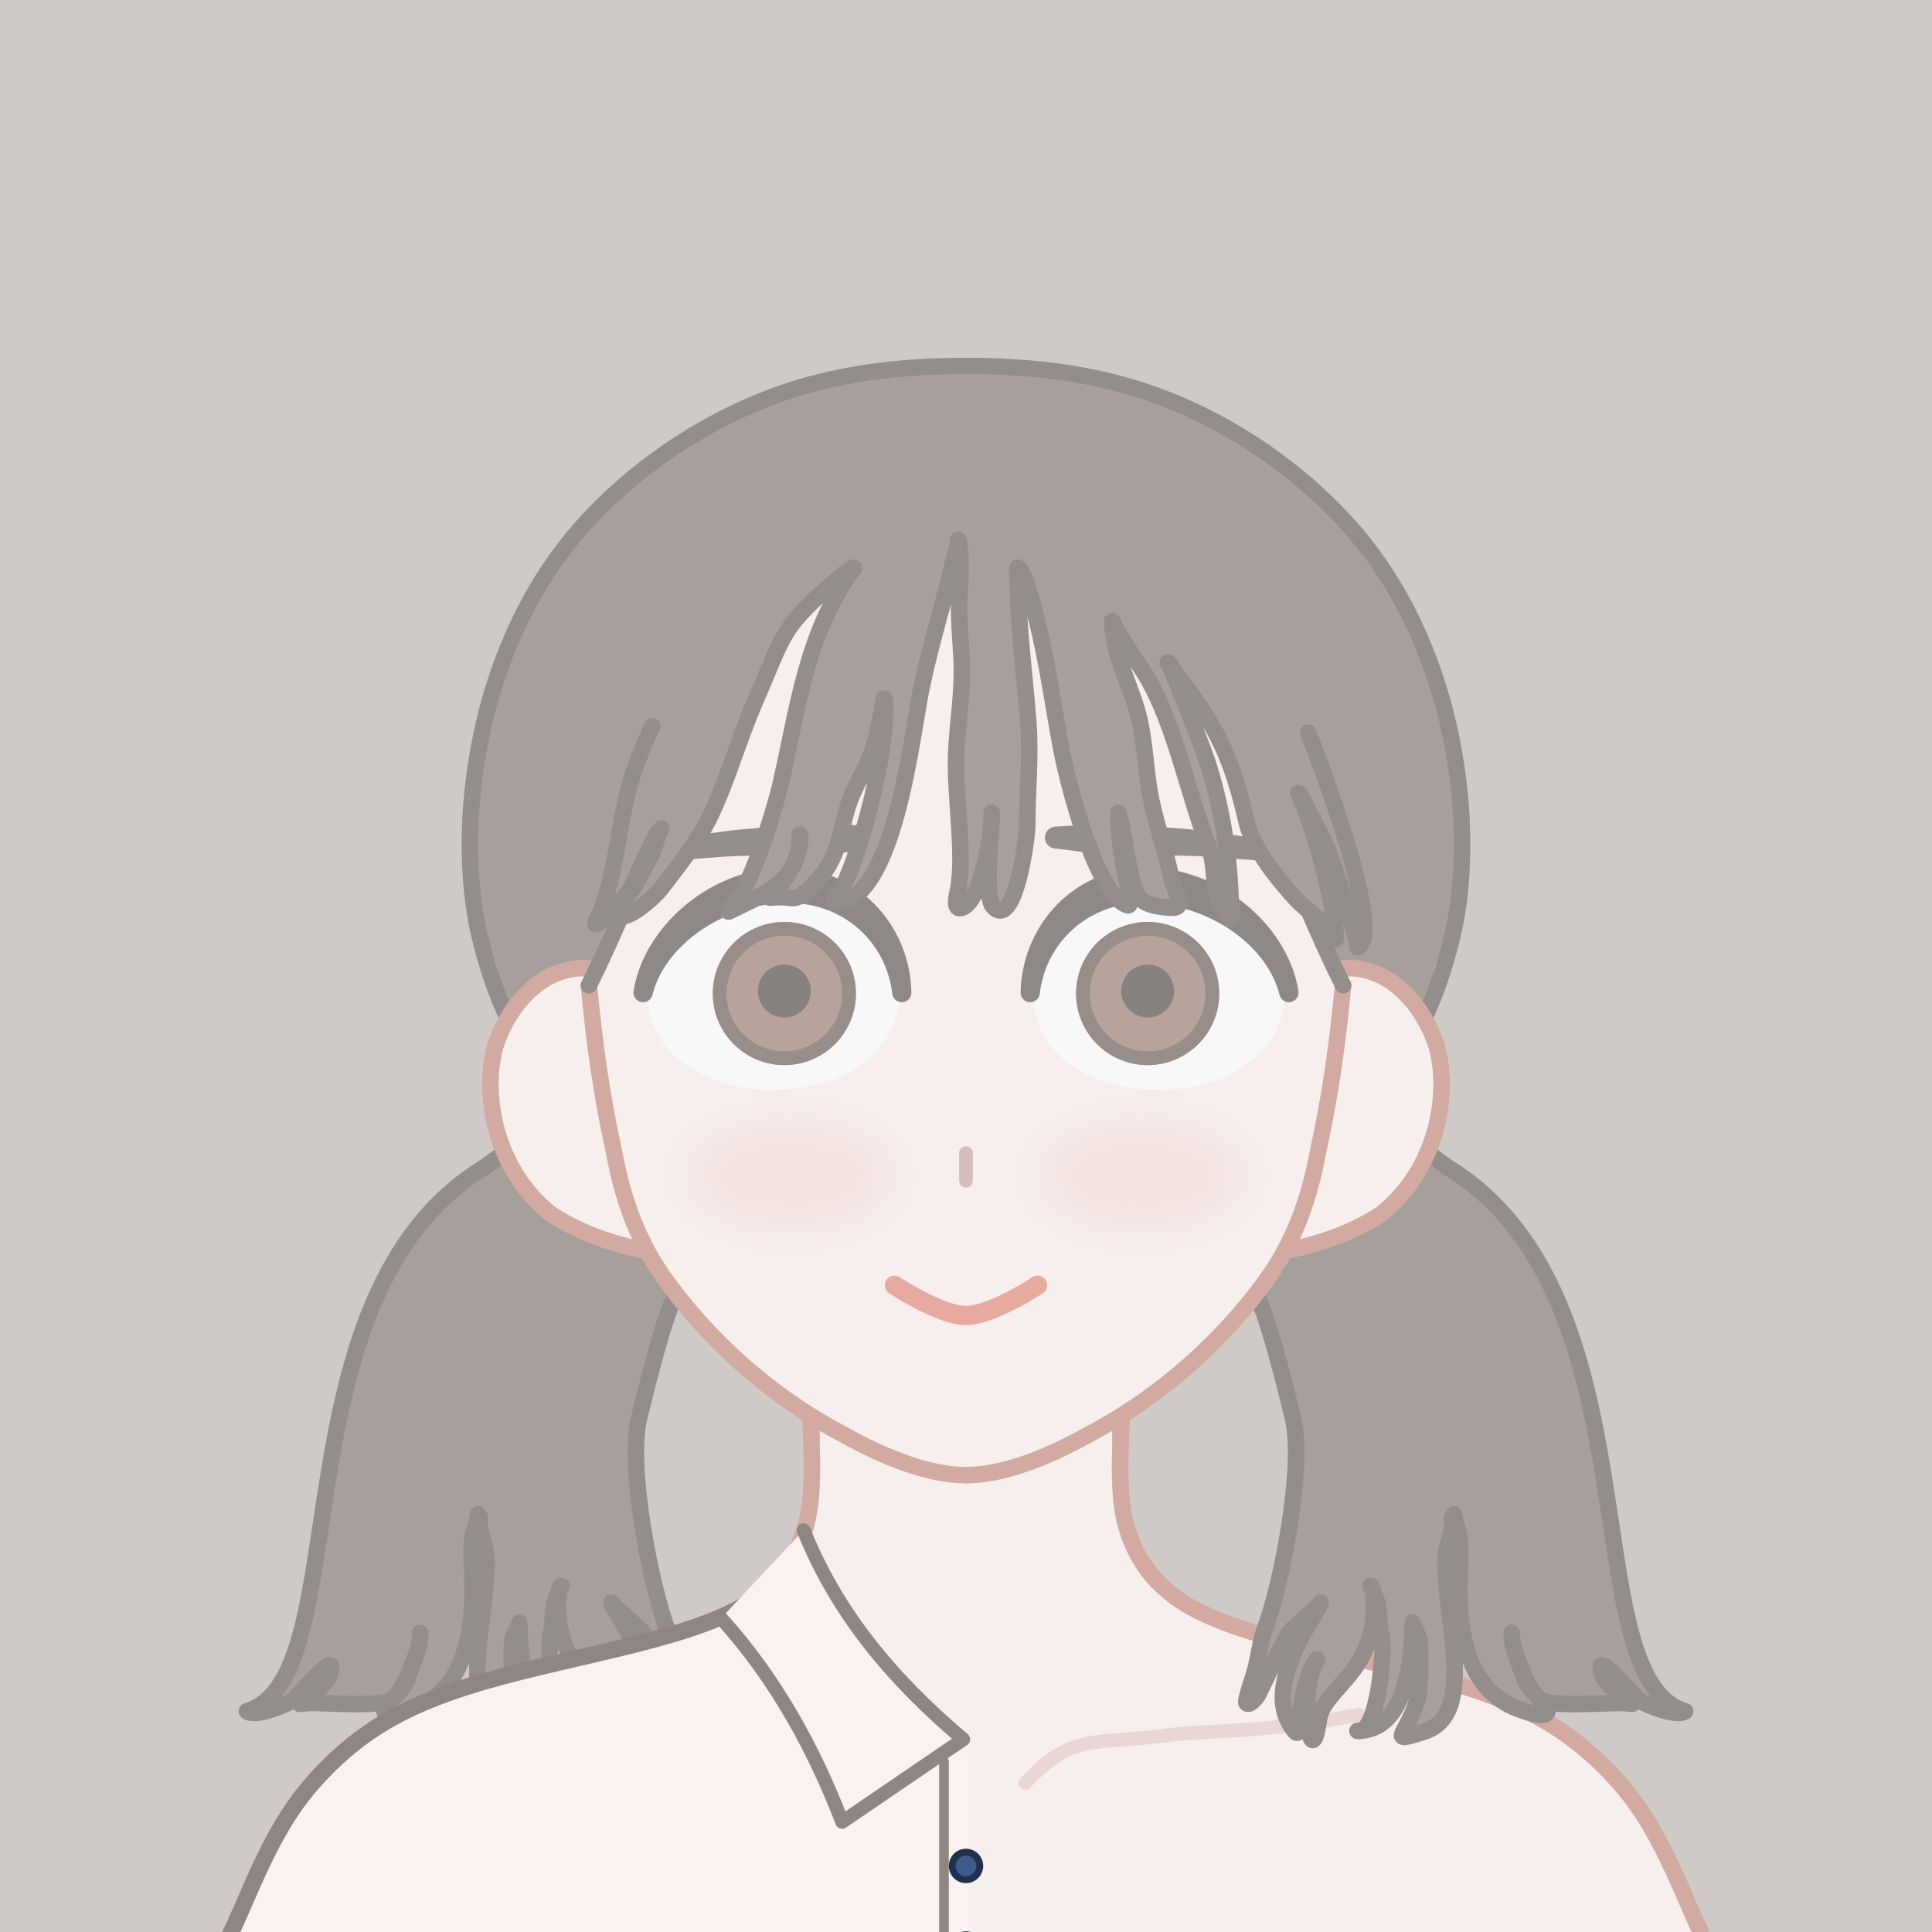
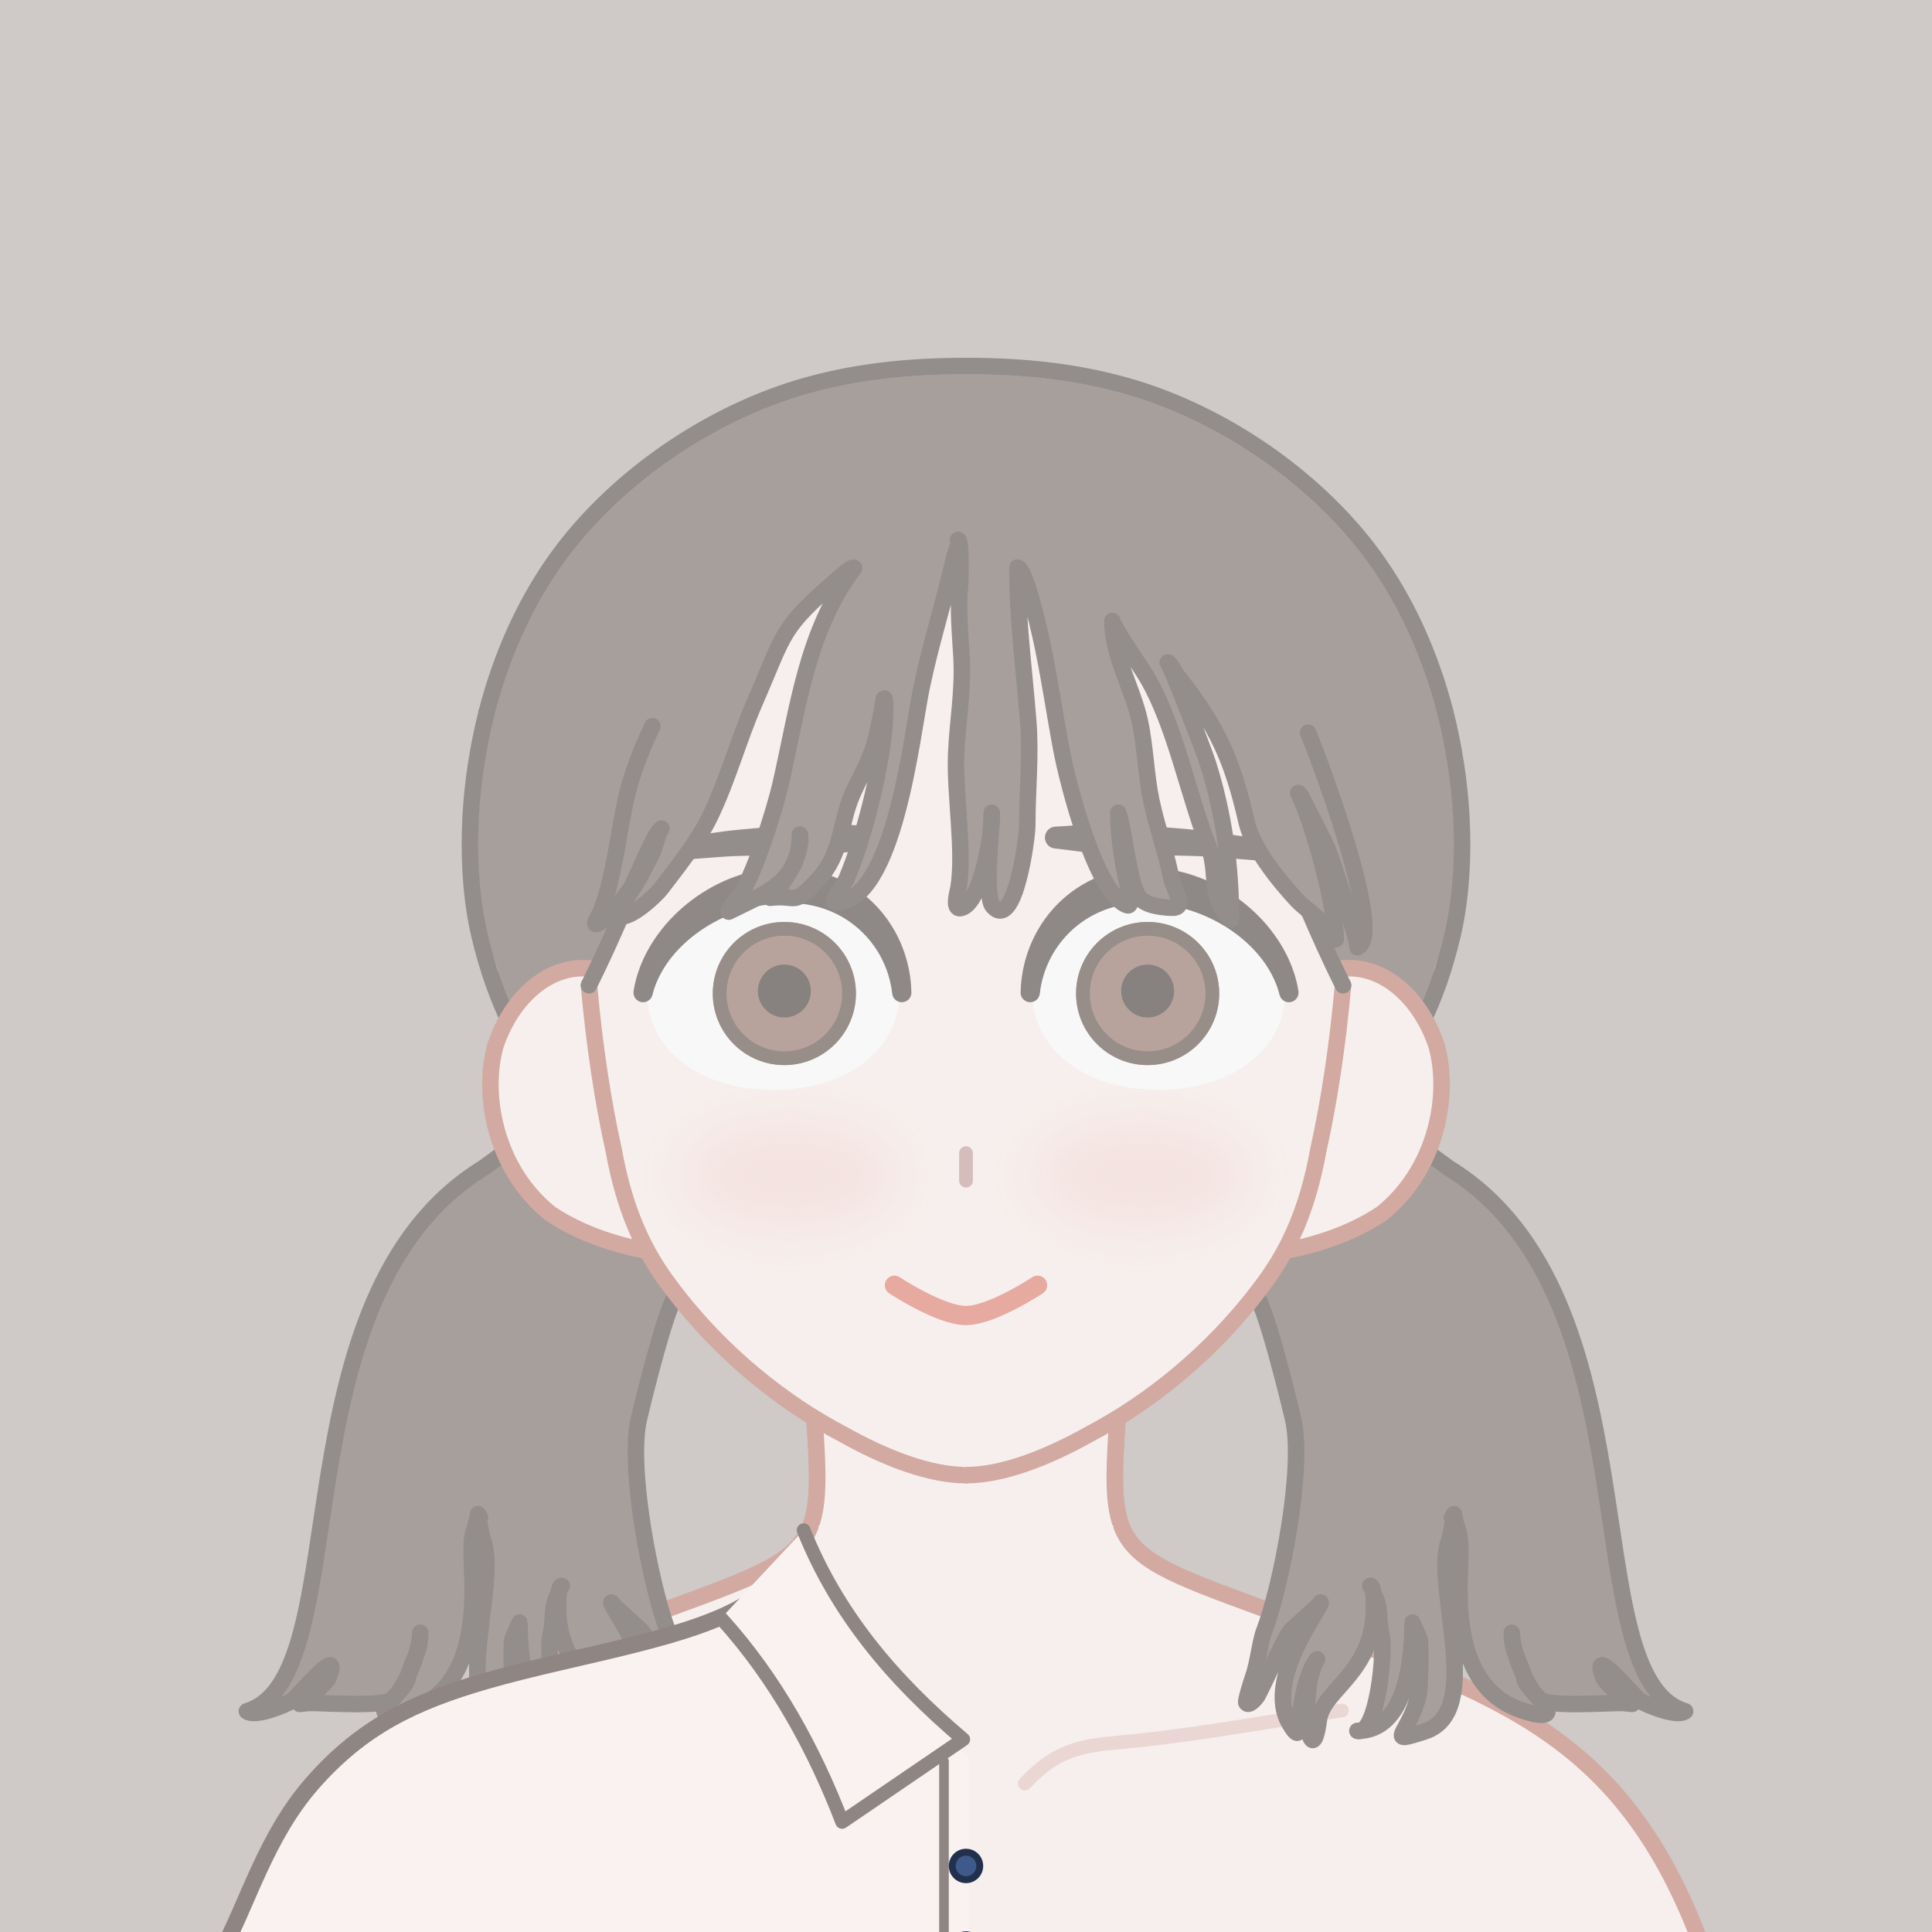
<svg xmlns="http://www.w3.org/2000/svg" width="702" height="702" viewBox="0 0 702 702">
  <g id="_ref">
    <g opacity="0.5">
      <defs>
        <clipPath id="makeup-blush-clip-path-31">
          <path d="M215.154 389.2 L359.154 389.2 L359.154 464.8 L215.154 464.8 Z" />
        </clipPath>
        <filter id="makeup-blush-filter-11" filterUnits="userSpaceOnUse" x="218.154" y="377" width="138" height="100" color-interpolation-filters="sRGB">
          <feGaussianBlur in="SourceGraphic" stdDeviation="9" color-interpolation-filters="linearRGB" />
        </filter>
        <clipPath id="cg-eye1">
          <path d="M242 360 C242 338 262 326 288 326 C314 326 334 338 334 360 C334 382 314 396 288 396 C262 396 242 382 242 360 Z" fill="#ffffff" />
        </clipPath>
      </defs>
      <rect width="702" height="702" fill="#ada19f" />
      <g data-layer="body">
        <g>
          <g>
-             <path d="M296 490 L298 522 C293.615 554.385 304.615 564.885 259.333 589.667 L210.333 604.167 C118.615 622.385 119.615 639.385 96.5 675.5 L80.5 709 L352 712 L352 490 Z" fill="#fdeeea" />
-             <path d="M80.177 709.772 C89.948 691.718 96.554 667.356 113.323 648.166 C131.428 627.449 150.416 618.37 176.588 610.801 C209.733 601.215 252.656 595.455 273.168 581.575 C284.163 574.134 289.86 564.776 292.817 554.408 C296.711 540.759 294.236 520.005 294.407 505.93 C294.426 504.332 294.448 497.885 294.448 490.885" fill="none" stroke="#b46352" stroke-width="6" stroke-linecap="round" stroke-linejoin="round" />
-             <path d="M208.379 623.077 C244.052 629.981 262.383 628.387 280.56 630.815 C304.003 633.947 312.488 629.53 329.417 647.841" fill="none" stroke="#b46352" stroke-width="5" stroke-linecap="round" opacity="0.35" />
-           </g>
-         </g>
-         <g transform="translate(702 0) scale(-1 1)">
-           <g>
-             <path d="M296 490 L298 522 C293.615 554.385 304.615 564.885 259.333 589.667 L210.333 604.167 C118.615 622.385 119.615 639.385 96.5 675.5 L80.5 709 L352 712 L352 490 Z" fill="#fdeeea" />
-             <path d="M80.177 709.772 C89.948 691.718 96.554 667.356 113.323 648.166 C131.428 627.449 150.416 618.37 176.588 610.801 C209.733 601.215 252.656 595.455 273.168 581.575 C284.163 574.134 289.86 564.776 292.817 554.408 C296.711 540.759 294.236 520.005 294.407 505.93 C294.426 504.332 294.448 497.885 294.448 490.885" fill="none" stroke="#b46352" stroke-width="6" stroke-linecap="round" stroke-linejoin="round" />
-             <path d="M208.379 623.077 C244.052 629.981 262.383 628.387 280.56 630.815 C304.003 633.947 312.488 629.53 329.417 647.841" fill="none" stroke="#b46352" stroke-width="5" stroke-linecap="round" opacity="0.35" />
+             <path d="M295.671 489.536 C295.86 492.716 296.144 496.116 296.464 499.642 C297.826 514.657 301.926 539.769 294.878 553.441 C290.261 562.398 280.92 569.129 263.403 576.878 C201.389 604.31 121.546 617.454 90.97 686.317 C84.138 701.704 75.573 709.986 91.684 710.505 C172.929 713.121 257.936 710.936 339.784 711.863 C343.856 711.909 347.928 711.955 352 712 L352 490 C333.295 490 314.238 489.776 295.671 489.536 Z" fill="#fdeeea" />
+             <path d="M82.239 710.936 C110.769 630.434 156.416 616.431 231.1 588.839 C305.46 561.366 299.091 568.122 294.374 492.286 C294.334 491.649 294.298 491.019 294.267 490.397" fill="none" stroke="#b46352" stroke-width="6" stroke-linecap="round" stroke-linejoin="round" />
+             <path d="M214.397 621.514 C239.223 625.184 260.265 629.212 285.965 632.16 C304.952 634.337 315.621 632.997 329.595 648.055" fill="none" stroke="#b46352" stroke-width="5" stroke-linecap="round" opacity="0.35" />
+           </g>
+         </g>
+         <g transform="translate(702 0) scale(-1 1)">
+           <g>
+             <path d="M295.671 489.536 C295.86 492.716 296.144 496.116 296.464 499.642 C297.826 514.657 301.926 539.769 294.878 553.441 C290.261 562.398 280.92 569.129 263.403 576.878 C201.389 604.31 121.546 617.454 90.97 686.317 C84.138 701.704 75.573 709.986 91.684 710.505 C172.929 713.121 257.936 710.936 339.784 711.863 C343.856 711.909 347.928 711.955 352 712 L352 490 C333.295 490 314.238 489.776 295.671 489.536 Z" fill="#fdeeea" />
+             <path d="M82.239 710.936 C110.769 630.434 156.416 616.431 231.1 588.839 C305.46 561.366 299.091 568.122 294.374 492.286 C294.334 491.649 294.298 491.019 294.267 490.397" fill="none" stroke="#b46352" stroke-width="6" stroke-linecap="round" stroke-linejoin="round" />
+             <path d="M214.397 621.514 C239.223 625.184 260.265 629.212 285.965 632.16 C304.952 634.337 315.621 632.997 329.595 648.055" fill="none" stroke="#b46352" stroke-width="5" stroke-linecap="round" opacity="0.35" />
          </g>
        </g>
      </g>
      <g data-layer="skinNeck">
        <g>
          <g>
-             <path d="M352 577.869 L352 490 L296 490 L298 522 C294.607 547.062 300.427 559.017 282.246 574.628" fill="#fdeeea" />
-             <path d="M281.339 574.764 C287.189 568.716 290.703 561.82 292.817 554.408 C296.711 540.759 294.236 520.005 294.407 505.93 C294.426 504.332 294.448 497.885 294.448 490.885" fill="none" stroke="#b46352" stroke-width="6" stroke-linecap="round" stroke-linejoin="round" />
-           </g>
-         </g>
-         <g transform="translate(702 0) scale(-1 1)">
-           <g>
-             <path d="M352 577.869 L352 490 L296 490 L298 522 C294.607 547.062 300.427 559.017 282.246 574.628" fill="#fdeeea" />
-             <path d="M281.339 574.764 C287.189 568.716 290.703 561.82 292.817 554.408 C296.711 540.759 294.236 520.005 294.407 505.93 C294.426 504.332 294.448 497.885 294.448 490.885" fill="none" stroke="#b46352" stroke-width="6" stroke-linecap="round" stroke-linejoin="round" />
+             <path d="M296.464 499.642 C296.144 496.116 295.86 492.716 295.671 489.536 C314.238 489.776 333.295 490 352 490 L352 562.636 L351.354 562.564 L345.706 561.869 C333.876 560.36 321.926 558.6 310.081 557.018 C306.575 556.55 293.84 555.879 295.498 552.147 C301.677 538.233 297.784 514.195 296.464 499.642 Z" fill="#fdeeea" />
+             <path d="M295.107 552.726 C298.619 541.358 296.351 524.081 294.374 492.286" fill="none" stroke="#b46352" stroke-width="6" stroke-linecap="round" stroke-linejoin="round" />
+           </g>
+         </g>
+         <g transform="translate(702 0) scale(-1 1)">
+           <g>
+             <path d="M296.464 499.642 C296.144 496.116 295.86 492.716 295.671 489.536 C314.238 489.776 333.295 490 352 490 L352 562.636 L351.354 562.564 L345.706 561.869 C333.876 560.36 321.926 558.6 310.081 557.018 C306.575 556.55 293.84 555.879 295.498 552.147 C301.677 538.233 297.784 514.195 296.464 499.642 Z" fill="#fdeeea" />
+             <path d="M295.107 552.726 C298.619 541.358 296.351 524.081 294.374 492.286" fill="none" stroke="#b46352" stroke-width="6" stroke-linecap="round" stroke-linejoin="round" />
          </g>
        </g>
      </g>
      <g data-layer="hairMid">
        <g>
          <g>
            <path d="M246.346 470.051 C252.058 457.884 251.33 448.199 243.07 434.669 C238.956 426.719 237.325 420.839 228.711 415.289 C206.623 401.069 195.92 409.499 175.625 424.389 C99.328 471.409 130.552 609.403 89.711 621.793 C92.696 624.063 103.403 619.583 105.822 618.153 C108.255 616.713 124.757 596.133 119.336 609.653 C118.582 611.533 113.631 615.683 111.427 617.133 C106.635 620.283 109.057 618.723 113.403 618.773 C118.927 618.823 139.489 620.153 142.388 617.583 C147.818 612.773 152.711 599.273 152.711 593.263 C152.711 600.773 149.385 603.763 148.149 609.773 C147.304 613.873 139.593 619.023 139.706 621.733 C139.843 625.043 149.803 621.283 151.883 620.363 C170.299 612.233 171.711 589.693 171.711 577.413 C171.711 572.163 170.979 563.063 171.67 558.353 C171.876 556.953 173.9 551.093 173.711 550.173 C173.96 550.589 174.197 551.005 174.421 551.422 L174.11 550.922 C173.439 551.258 175.192 558.829 175.579 559.922 C181.477 576.576 162.297 622.015 184.409 629.153 C199.261 633.947 190.038 630.137 186.546 615.971 C186.03 613.875 185.61 597.159 186.226 595.409 C186.446 594.785 188.796 589.666 188.777 589.589 C188.777 602.195 190.785 628.922 208.777 628.922 C201.455 630.753 198.534 598.933 200.068 593.773 C201.338 589.499 200.169 584.271 202.538 579.84 C203.243 578.52 203.238 576.081 204.11 576.256 C202.849 576.003 202.797 581.895 202.777 582.922 C202.285 607.842 221.252 613.552 222.777 624.922 C225.695 646.676 230.392 614.04 223.444 602.922 C227.157 607.873 228.466 615.721 229.444 621.589 C230.324 626.871 228.975 634.026 233.57 626.033 C242.692 610.164 221.67 584.015 222.11 582.256 C223.525 584.142 230.728 590.225 232.983 592.471 C235.024 594.505 242.514 611.398 245.016 616.038 C245.475 616.889 248.24 620.248 249.146 618.672 C249.502 618.052 247.263 611.007 246.804 609.719 C244.719 603.857 244.271 596.797 242.595 592.453 C236.61 576.947 227.965 533.366 232.163 515.515 C233.177 511.198 242.851 470.916 246.346 470.051 Z" fill="#5d4e48" stroke="#352a27" stroke-width="6" stroke-linecap="round" stroke-linejoin="round" />
          </g>
        </g>
        <g transform="translate(702 0) scale(-1 1)">
          <g>
            <path d="M246.346 470.051 C252.058 457.884 251.33 448.199 243.07 434.669 C238.956 426.719 237.325 420.839 228.711 415.289 C206.623 401.069 195.92 409.499 175.625 424.389 C99.328 471.409 130.552 609.403 89.711 621.793 C92.696 624.063 103.403 619.583 105.822 618.153 C108.255 616.713 124.757 596.133 119.336 609.653 C118.582 611.533 113.631 615.683 111.427 617.133 C106.635 620.283 109.057 618.723 113.403 618.773 C118.927 618.823 139.489 620.153 142.388 617.583 C147.818 612.773 152.711 599.273 152.711 593.263 C152.711 600.773 149.385 603.763 148.149 609.773 C147.304 613.873 139.593 619.023 139.706 621.733 C139.843 625.043 149.803 621.283 151.883 620.363 C170.299 612.233 171.711 589.693 171.711 577.413 C171.711 572.163 170.979 563.063 171.67 558.353 C171.876 556.953 173.9 551.093 173.711 550.173 C173.96 550.589 174.197 551.005 174.421 551.422 L174.11 550.922 C173.439 551.258 175.192 558.829 175.579 559.922 C181.477 576.576 162.297 622.015 184.409 629.153 C199.261 633.947 190.038 630.137 186.546 615.971 C186.03 613.875 185.61 597.159 186.226 595.409 C186.446 594.785 188.796 589.666 188.777 589.589 C188.777 602.195 190.785 628.922 208.777 628.922 C201.455 630.753 198.534 598.933 200.068 593.773 C201.338 589.499 200.169 584.271 202.538 579.84 C203.243 578.52 203.238 576.081 204.11 576.256 C202.849 576.003 202.797 581.895 202.777 582.922 C202.285 607.842 221.252 613.552 222.777 624.922 C225.695 646.676 230.392 614.04 223.444 602.922 C227.157 607.873 228.466 615.721 229.444 621.589 C230.324 626.871 228.975 634.026 233.57 626.033 C242.692 610.164 221.67 584.015 222.11 582.256 C223.525 584.142 230.728 590.225 232.983 592.471 C235.024 594.505 242.514 611.398 245.016 616.038 C245.475 616.889 248.24 620.248 249.146 618.672 C249.502 618.052 247.263 611.007 246.804 609.719 C244.719 603.857 244.271 596.797 242.595 592.453 C236.61 576.947 227.965 533.366 232.163 515.515 C233.177 511.198 242.851 470.916 246.346 470.051 Z" fill="#5d4e48" stroke="#352a27" stroke-width="6" stroke-linecap="round" stroke-linejoin="round" />
          </g>
        </g>
      </g>
      <g data-layer="hairBase">
        <g>
          <g>
            <path d="M352 381.448 L352 135.951 L351.016 135.951 C330.344 135.951 310.656 137.919 290.968 143.826 C255.53 154.654 224.03 178.279 205.327 203.873 C186.623 229.467 175.795 262.936 173.826 297.39 C172.842 317.077 174.811 336.765 180.717 351.531 C182.027 358.081 184.209 364.632 187.262 370.602 C187.365 370.682 201.168 393.038 203.562 396.448 C204.832 398.257 211.612 404.019 213.517 405.842 C223.248 415.153 227.833 417.061 239.562 423.948 C253.821 432.321 287.168 441.633 303.192 437.819 C328.028 431.907 350.54 430.17 351.074 398.222 C351.102 396.519 351.452 381.949 352 381.448 Z" fill="#5d4e48" />
          </g>
          <g>
            <path d="M351 133 C330 133 310 135 290 141 C254 152 222 176 203 202 C191 218.4 182.2 238 176.8 259" fill="none" stroke="#352a27" stroke-width="6" stroke-linecap="round" stroke-linejoin="round" />
          </g>
          <g>
            <path d="M176.8 259 C173.7 271.3 171.7 284.1 171 297 C170.247 312.067 171.196 327.134 174.275 340.064 C179.731 362.97 189.199 384.12 205.639 400.625 C218.159 413.194 231.61 422.103 248.042 428.491 C248.47 428.658 248.896 428.816 249.319 428.964 C252.635 430.122 260.334 430.818 262.896 432.282" fill="none" stroke="#352a27" stroke-width="6" stroke-linecap="round" stroke-linejoin="round" />
          </g>
        </g>
        <g transform="translate(702 0) scale(-1 1)">
          <g>
            <path d="M352 381.448 L352 135.951 L351.016 135.951 C330.344 135.951 310.656 137.919 290.968 143.826 C255.53 154.654 224.03 178.279 205.327 203.873 C186.623 229.467 175.795 262.936 173.826 297.39 C172.842 317.077 174.811 336.765 180.717 351.531 C182.027 358.081 184.209 364.632 187.262 370.602 C187.365 370.682 201.168 393.038 203.562 396.448 C204.832 398.257 211.612 404.019 213.517 405.842 C223.248 415.153 227.833 417.061 239.562 423.948 C253.821 432.321 287.168 441.633 303.192 437.819 C328.028 431.907 350.54 430.17 351.074 398.222 C351.102 396.519 351.452 381.949 352 381.448 Z" fill="#5d4e48" />
          </g>
          <g>
            <path d="M351 133 C330 133 310 135 290 141 C254 152 222 176 203 202 C191 218.4 182.2 238 176.8 259" fill="none" stroke="#352a27" stroke-width="6" stroke-linecap="round" stroke-linejoin="round" />
          </g>
          <g>
            <path d="M176.8 259 C173.7 271.3 171.7 284.1 171 297 C170.247 312.067 171.196 327.134 174.275 340.064 C179.731 362.97 189.199 384.12 205.639 400.625 C218.159 413.194 231.61 422.103 248.042 428.491 C248.47 428.658 248.896 428.816 249.319 428.964 C252.635 430.122 260.334 430.818 262.896 432.282" fill="none" stroke="#352a27" stroke-width="6" stroke-linecap="round" stroke-linejoin="round" />
          </g>
        </g>
      </g>
      <g data-layer="ear">
        <g>
          <g>
            <path d="M215 352 C200 350 186 362 180 380 C175 398 180 425 200 441 C212 449 226 453 238 455 L225 380 Z" fill="#fdeeea" />
            <path d="M215 352 C200 350 186 362 180 380 C175 398 180 425 200 441 C212 449 226 453 238 455" fill="none" stroke="#b46352" stroke-width="6" stroke-linecap="round" stroke-linejoin="round" />
          </g>
        </g>
        <g transform="translate(702 0) scale(-1 1)">
          <g>
            <path d="M215 352 C200 350 186 362 180 380 C175 398 180 425 200 441 C212 449 226 453 238 455 L225 380 Z" fill="#fdeeea" />
            <path d="M215 352 C200 350 186 362 180 380 C175 398 180 425 200 441 C212 449 226 453 238 455" fill="none" stroke="#b46352" stroke-width="6" stroke-linecap="round" stroke-linejoin="round" />
          </g>
        </g>
      </g>
      <g data-layer="face">
        <g>
          <g>
            <path d="M352 200 L351 200 C322 200 296 208 278 228 C262 246 250 272 240 298 C232 318 223 340 214 358 C216 380 219 400 223 418 C227 440 234 455 244 468 C262 492 285 510 306 521 C322 530 338 536 351 536 L352 536 Z" fill="#fdeeea" />
            <path d="M214 358 C216 380 219 400 223 418 C227 440 234 455 244 468 C262 492 285 510 306 521 C322 530 338 536 351 536" fill="none" stroke="#b46352" stroke-width="6" stroke-linecap="round" stroke-linejoin="round" />
          </g>
        </g>
        <g transform="translate(702 0) scale(-1 1)">
          <g>
            <path d="M352 200 L351 200 C322 200 296 208 278 228 C262 246 250 272 240 298 C232 318 223 340 214 358 C216 380 219 400 223 418 C227 440 234 455 244 468 C262 492 285 510 306 521 C322 530 338 536 351 536 L352 536 Z" fill="#fdeeea" />
            <path d="M214 358 C216 380 219 400 223 418 C227 440 234 455 244 468 C262 492 285 510 306 521 C322 530 338 536 351 536" fill="none" stroke="#b46352" stroke-width="6" stroke-linecap="round" stroke-linejoin="round" />
          </g>
        </g>
      </g>
      <g data-layer="makeup">
        <g>
          <g>
            <g clip-path="url(#makeup-blush-clip-path-31)">
              <g filter="url(#makeup-blush-filter-11)">
                <ellipse cx="287.154" cy="427" rx="40" ry="21" fill="#f3bfb8" opacity="0.5" />
              </g>
            </g>
          </g>
        </g>
        <g transform="translate(702 0) scale(-1 1)">
          <g>
            <g clip-path="url(#makeup-blush-clip-path-31)">
              <g filter="url(#makeup-blush-filter-11)">
                <ellipse cx="287.154" cy="427" rx="40" ry="21" fill="#f3bfb8" opacity="0.5" />
              </g>
            </g>
          </g>
        </g>
      </g>
      <g data-layer="mouth">
        <g>
          <path d="M351 419 L351 429" fill="none" stroke="#b98a88" stroke-width="5" stroke-linecap="round" />
        </g>
        <g>
          <path d="M325 467 C325 467 341.59 478 351 478 C360.41 478 377 467 377 467" fill="none" stroke="#dc6450" stroke-width="7" stroke-linecap="round" stroke-linejoin="round" />
        </g>
      </g>
      <g data-layer="eye">
        <g transform="translate(285 361) scale(1) translate(-292 -361)">
          <path d="M242 360 C242 338 262 326 288 326 C314 326 334 338 334 360 C334 382 314 396 288 396 C262 396 242 382 242 360 Z" fill="#ffffff" />
          <g clip-path="url(#cg-eye1)">
            <g transform="translate(292 361) scale(0.26)">
              <g transform="translate(-110 -110) scale(1)">
                <g>
                  <circle cx="110" cy="110" r="100" fill="#7e5647" />
                  <circle cx="110" cy="106.526" r="37" fill="#1e1410" />
                </g>
              </g>
            </g>
            <circle cx="292" cy="361" r="23.5" fill="none" stroke="#3e2a22" stroke-width="5" />
          </g>
          <g>
            <polygon points="237.252,359.897 237.551,358.24 237.883,356.76 237.941,356.513 238.406,354.792 238.803,353.526 238.951,353.061 239.578,351.317 239.962,350.368 240.28,349.584 241.058,347.862 241.344,347.294 241.925,346.127 242.867,344.408 242.928,344.314 243.885,342.708 244.617,341.579 244.985,341.016 246.164,339.343 246.569,338.814 247.417,337.698 248.568,336.29 248.745,336.08 250.15,334.489 250.84,333.764 251.624,332.938 253.169,331.426 253.251,331.357 254.778,329.959 255.664,329.208 256.451,328.542 258.188,327.176 258.338,327.071 259.976,325.871 260.978,325.193 261.816,324.627 263.713,323.445 263.884,323.351 265.648,322.334 266.723,321.768 267.619,321.299 269.636,320.333 269.832,320.251 271.687,319.443 272.839,318.994 273.747,318.642 275.844,317.917 276.12,317.835 277.977,317.271 279.259,316.935 280.089,316.72 282.225,316.252 282.674,316.172 284.386,315.867 285.904,315.658 286.538,315.572 288.676,315.367 289.401,315.327 290.829,315.25 292.642,315.226 293.004,315.221 295.029,315.28 296.147,315.36 297.018,315.423 298.974,315.649 299.642,315.754 300.899,315.956 302.839,316.351 303.092,316.412 304.736,316.824 306.239,317.271 306.592,317.373 308.418,318.001 309.548,318.446 310.23,318.713 311.993,319.495 312.749,319.869 313.708,320.347 315.391,321.276 315.82,321.534 317.035,322.277 318.624,323.341 318.745,323.424 320.158,324.467 321.316,325.4 321.654,325.667 323.091,326.923 323.903,327.696 324.47,328.235 325.79,329.602 326.297,330.172 327.055,331.028 328.256,332.499 328.49,332.806 329.392,334.018 330.352,335.425 330.465,335.582 331.471,337.186 332.122,338.33 332.409,338.828 333.281,340.508 333.67,341.338 334.08,342.214 334.808,343.949 334.992,344.434 335.468,345.715 336.057,347.505 336.088,347.599 336.571,349.304 336.901,350.668 337.014,351.126 337.388,352.973 337.543,353.928 337.688,354.817 337.915,356.668 337.962,357.21 338.072,358.537 338.153,360.357 338.146,361.044 338.006,361.715 337.737,362.346 337.35,362.913 336.861,363.394 336.286,363.769 335.65,364.026 334.976,364.153 334.29,364.146 333.618,364.006 332.987,363.737 332.42,363.35 331.94,362.861 331.564,362.286 331.308,361.65 331.18,360.976 330.952,359.311 330.741,358.141 330.667,357.75 330.321,356.221 330.125,355.498 329.911,354.712 329.435,353.212 329.326,352.918 328.903,351.751 328.295,350.262 328.289,350.247 332.186,348.915 328.346,350.404 327.667,348.922 327.122,347.855 326.963,347.551 326.209,346.222 325.793,345.553 325.404,344.931 324.546,343.673 324.313,343.364 323.644,342.461 322.641,341.211 326.581,338.437 322.758,341.37 322.695,341.298 321.707,340.166 320.806,339.215 320.678,339.088 319.611,338.057 318.914,337.435 318.503,337.07 317.368,336.138 316.918,335.8 316.202,335.257 315.002,334.422 314.826,334.316 313.769,333.636 312.455,332.862 312.429,332.847 315.575,328.126 312.628,332.973 311.255,332.235 310.187,331.716 309.949,331.605 308.63,331.03 307.86,330.729 307.304,330.513 305.949,330.043 305.483,329.903 304.56,329.62 303.179,329.254 303.067,329.233 301.785,328.941 300.369,328.674 300.36,328.676 298.901,328.459 297.886,328.344 297.468,328.298 296.013,328.186 295.393,328.162 294.522,328.124 292.996,328.113 292.886,328.117 291.308,328.156 290.115,328.224 289.625,328.251 287.955,328.397 287.555,328.445 286.26,328.598 284.767,328.824 284.542,328.856 282.84,329.164 282.225,329.296 281.147,329.526 279.48,329.94 279.412,329.953 277.697,330.432 276.975,330.658 276,330.962 274.294,331.56 274.289,331.557 272.589,332.208 271.847,332.519 270.917,332.909 269.253,333.675 269.166,333.715 266.483,328.557 269.341,333.62 267.607,334.487 266.89,334.872 265.995,335.352 264.409,336.278 264.333,336.322 261.3,331.723 264.49,336.215 262.858,337.24 262.157,337.711 261.347,338.255 259.821,339.363 259.808,339.373 256.523,335.37 259.946,339.255 258.454,340.418 257.716,341.032 257.083,341.559 255.762,342.739 255.685,342.806 254.501,343.949 253.647,344.833 253.301,345.188 252.159,346.459 251.834,346.845 251.082,347.752 250.048,349.104 250.03,349.127 246.472,346.733 250.12,348.988 249.134,350.389 248.514,351.347 248.254,351.743 247.457,353.088 247.132,353.691 246.724,354.451 246.056,355.833 245.922,356.135 245.462,357.208 244.942,358.578 244.909,358.668 244.488,359.962 244.081,361.436 243.865,362.087 243.527,362.684 243.078,363.203 242.537,363.625 241.924,363.933 241.262,364.116 240.578,364.166 239.897,364.081 239.246,363.865 238.649,363.527 238.13,363.078 237.708,362.537 237.4,361.924 237.218,361.262 237.168,360.578" fill="#2b201d" />
          </g>
        </g>
        <g transform="translate(702 0) scale(-1 1)">
          <g transform="translate(285 361) scale(1) translate(-292 -361)">
            <path d="M242 360 C242 338 262 326 288 326 C314 326 334 338 334 360 C334 382 314 396 288 396 C262 396 242 382 242 360 Z" fill="#ffffff" />
            <g clip-path="url(#cg-eye1)">
              <g transform="translate(292 361) scale(0.26)">
                <g transform="translate(-110 -110) scale(1)">
                  <g>
                    <circle cx="110" cy="110" r="100" fill="#7e5647" />
                    <circle cx="110" cy="106.526" r="37" fill="#1e1410" />
                  </g>
                </g>
              </g>
              <circle cx="292" cy="361" r="23.5" fill="none" stroke="#3e2a22" stroke-width="5" />
            </g>
            <g>
              <polygon points="237.252,359.897 237.551,358.24 237.883,356.76 237.941,356.513 238.406,354.792 238.803,353.526 238.951,353.061 239.578,351.317 239.962,350.368 240.28,349.584 241.058,347.862 241.344,347.294 241.925,346.127 242.867,344.408 242.928,344.314 243.885,342.708 244.617,341.579 244.985,341.016 246.164,339.343 246.569,338.814 247.417,337.698 248.568,336.29 248.745,336.08 250.15,334.489 250.84,333.764 251.624,332.938 253.169,331.426 253.251,331.357 254.778,329.959 255.664,329.208 256.451,328.542 258.188,327.176 258.338,327.071 259.976,325.871 260.978,325.193 261.816,324.627 263.713,323.445 263.884,323.351 265.648,322.334 266.723,321.768 267.619,321.299 269.636,320.333 269.832,320.251 271.687,319.443 272.839,318.994 273.747,318.642 275.844,317.917 276.12,317.835 277.977,317.271 279.259,316.935 280.089,316.72 282.225,316.252 282.674,316.172 284.386,315.867 285.904,315.658 286.538,315.572 288.676,315.367 289.401,315.327 290.829,315.25 292.642,315.226 293.004,315.221 295.029,315.28 296.147,315.36 297.018,315.423 298.974,315.649 299.642,315.754 300.899,315.956 302.839,316.351 303.092,316.412 304.736,316.824 306.239,317.271 306.592,317.373 308.418,318.001 309.548,318.446 310.23,318.713 311.993,319.495 312.749,319.869 313.708,320.347 315.391,321.276 315.82,321.534 317.035,322.277 318.624,323.341 318.745,323.424 320.158,324.467 321.316,325.4 321.654,325.667 323.091,326.923 323.903,327.696 324.47,328.235 325.79,329.602 326.297,330.172 327.055,331.028 328.256,332.499 328.49,332.806 329.392,334.018 330.352,335.425 330.465,335.582 331.471,337.186 332.122,338.33 332.409,338.828 333.281,340.508 333.67,341.338 334.08,342.214 334.808,343.949 334.992,344.434 335.468,345.715 336.057,347.505 336.088,347.599 336.571,349.304 336.901,350.668 337.014,351.126 337.388,352.973 337.543,353.928 337.688,354.817 337.915,356.668 337.962,357.21 338.072,358.537 338.153,360.357 338.146,361.044 338.006,361.715 337.737,362.346 337.35,362.913 336.861,363.394 336.286,363.769 335.65,364.026 334.976,364.153 334.29,364.146 333.618,364.006 332.987,363.737 332.42,363.35 331.94,362.861 331.564,362.286 331.308,361.65 331.18,360.976 330.952,359.311 330.741,358.141 330.667,357.75 330.321,356.221 330.125,355.498 329.911,354.712 329.435,353.212 329.326,352.918 328.903,351.751 328.295,350.262 328.289,350.247 332.186,348.915 328.346,350.404 327.667,348.922 327.122,347.855 326.963,347.551 326.209,346.222 325.793,345.553 325.404,344.931 324.546,343.673 324.313,343.364 323.644,342.461 322.641,341.211 326.581,338.437 322.758,341.37 322.695,341.298 321.707,340.166 320.806,339.215 320.678,339.088 319.611,338.057 318.914,337.435 318.503,337.07 317.368,336.138 316.918,335.8 316.202,335.257 315.002,334.422 314.826,334.316 313.769,333.636 312.455,332.862 312.429,332.847 315.575,328.126 312.628,332.973 311.255,332.235 310.187,331.716 309.949,331.605 308.63,331.03 307.86,330.729 307.304,330.513 305.949,330.043 305.483,329.903 304.56,329.62 303.179,329.254 303.067,329.233 301.785,328.941 300.369,328.674 300.36,328.676 298.901,328.459 297.886,328.344 297.468,328.298 296.013,328.186 295.393,328.162 294.522,328.124 292.996,328.113 292.886,328.117 291.308,328.156 290.115,328.224 289.625,328.251 287.955,328.397 287.555,328.445 286.26,328.598 284.767,328.824 284.542,328.856 282.84,329.164 282.225,329.296 281.147,329.526 279.48,329.94 279.412,329.953 277.697,330.432 276.975,330.658 276,330.962 274.294,331.56 274.289,331.557 272.589,332.208 271.847,332.519 270.917,332.909 269.253,333.675 269.166,333.715 266.483,328.557 269.341,333.62 267.607,334.487 266.89,334.872 265.995,335.352 264.409,336.278 264.333,336.322 261.3,331.723 264.49,336.215 262.858,337.24 262.157,337.711 261.347,338.255 259.821,339.363 259.808,339.373 256.523,335.37 259.946,339.255 258.454,340.418 257.716,341.032 257.083,341.559 255.762,342.739 255.685,342.806 254.501,343.949 253.647,344.833 253.301,345.188 252.159,346.459 251.834,346.845 251.082,347.752 250.048,349.104 250.03,349.127 246.472,346.733 250.12,348.988 249.134,350.389 248.514,351.347 248.254,351.743 247.457,353.088 247.132,353.691 246.724,354.451 246.056,355.833 245.922,356.135 245.462,357.208 244.942,358.578 244.909,358.668 244.488,359.962 244.081,361.436 243.865,362.087 243.527,362.684 243.078,363.203 242.537,363.625 241.924,363.933 241.262,364.116 240.578,364.166 239.897,364.081 239.246,363.865 238.649,363.527 238.13,363.078 237.708,362.537 237.4,361.924 237.218,361.262 237.168,360.578" fill="#2b201d" />
            </g>
          </g>
        </g>
      </g>
      <g data-layer="hairLine">
        <g>
          <g>
            <path d="M351 200 C322 200 296 208 278 228 C262 246 250 272 240 298 C232 318 223 340 214 358" fill="none" stroke="#352a27" stroke-width="6" stroke-linecap="round" stroke-linejoin="round" />
          </g>
        </g>
        <g transform="translate(702 0) scale(-1 1)">
          <g>
            <path d="M351 200 C322 200 296 208 278 228 C262 246 250 272 240 298 C232 318 223 340 214 358" fill="none" stroke="#352a27" stroke-width="6" stroke-linecap="round" stroke-linejoin="round" />
          </g>
        </g>
      </g>
      <g data-layer="brow">
        <g>
          <g transform="translate(-7 0)">
            <g>
              <g>
                <path d="M251.563 304.691 L255.184 304.191 L258.804 303.682 L262.422 303.165 L264.202 302.909 L266.052 302.647 L269.671 302.131 L269.885 302.102 L272.476 301.783 L273.478 301.681 L276.448 301.377 L277.18 301.313 L280.822 300.993 L282.158 300.878 L284.513 300.7 L288.158 300.433 L290.032 300.3 L291.841 300.188 L295.489 299.974 L299.137 299.777 L300.11 299.728 L302.817 299.614 L306.468 299.48 L307.714 299.451 L308.96 299.444 L310.208 299.458 L311.456 299.489 L312.704 299.536 L312.854 299.541 L313.976 299.599 L315.225 299.674 L316.474 299.757 L317.723 299.845 L318.973 299.935 L320.222 300.025 L321.471 300.113 L322.72 300.195 L323.969 300.27 L325.218 300.335 L326 300.389 L326.757 300.595 L327.459 300.945 L328.079 301.424 L328.594 302.016 L328.983 302.696 L329.232 303.44 L329.332 304.218 L329.277 305 L329.072 305.757 L328.722 306.459 L328.242 307.079 L327.651 307.594 L326.97 307.983 L326.227 308.232 L325.449 308.332 L324.206 308.469 L322.964 308.615 L321.721 308.77 L320.479 308.93 L319.237 309.092 L317.995 309.254 L316.753 309.414 L315.511 309.568 L314.268 309.715 L313.174 309.837 L313.048 309.852 L311.806 309.982 L310.563 310.096 L309.319 310.193 L308.075 310.27 L306.83 310.324 L303.178 310.433 L300.499 310.499 L299.554 310.524 L295.901 310.61 L292.247 310.679 L290.471 310.706 L288.629 310.744 L284.975 310.81 L282.661 310.845 L281.367 310.876 L277.713 310.959 L277.043 310.972 L274.124 311.073 L273.212 311.102 L270.782 311.231 L270.649 311.24 L267.003 311.504 L265.15 311.639 L263.368 311.774 L259.724 312.055 L256.08 312.344 L252.437 312.643 L251.653 312.652 L250.882 312.507 L250.154 312.215 L249.497 311.787 L248.937 311.239 L248.494 310.592 L248.186 309.871 L248.024 309.103 L248.015 308.319 L248.159 307.549 L248.451 306.821 L248.88 306.164 L249.428 305.603 L250.075 305.16 L250.796 304.852 Z" fill="#352a27" />
              </g>
            </g>
          </g>
        </g>
        <g transform="translate(702 0) scale(-1 1)">
          <g transform="translate(-7 0)">
            <g>
              <g>
                <path d="M251.563 304.691 L255.184 304.191 L258.804 303.682 L262.422 303.165 L264.202 302.909 L266.052 302.647 L269.671 302.131 L269.885 302.102 L272.476 301.783 L273.478 301.681 L276.448 301.377 L277.18 301.313 L280.822 300.993 L282.158 300.878 L284.513 300.7 L288.158 300.433 L290.032 300.3 L291.841 300.188 L295.489 299.974 L299.137 299.777 L300.11 299.728 L302.817 299.614 L306.468 299.48 L307.714 299.451 L308.96 299.444 L310.208 299.458 L311.456 299.489 L312.704 299.536 L312.854 299.541 L313.976 299.599 L315.225 299.674 L316.474 299.757 L317.723 299.845 L318.973 299.935 L320.222 300.025 L321.471 300.113 L322.72 300.195 L323.969 300.27 L325.218 300.335 L326 300.389 L326.757 300.595 L327.459 300.945 L328.079 301.424 L328.594 302.016 L328.983 302.696 L329.232 303.44 L329.332 304.218 L329.277 305 L329.072 305.757 L328.722 306.459 L328.242 307.079 L327.651 307.594 L326.97 307.983 L326.227 308.232 L325.449 308.332 L324.206 308.469 L322.964 308.615 L321.721 308.77 L320.479 308.93 L319.237 309.092 L317.995 309.254 L316.753 309.414 L315.511 309.568 L314.268 309.715 L313.174 309.837 L313.048 309.852 L311.806 309.982 L310.563 310.096 L309.319 310.193 L308.075 310.27 L306.83 310.324 L303.178 310.433 L300.499 310.499 L299.554 310.524 L295.901 310.61 L292.247 310.679 L290.471 310.706 L288.629 310.744 L284.975 310.81 L282.661 310.845 L281.367 310.876 L277.713 310.959 L277.043 310.972 L274.124 311.073 L273.212 311.102 L270.782 311.231 L270.649 311.24 L267.003 311.504 L265.15 311.639 L263.368 311.774 L259.724 312.055 L256.08 312.344 L252.437 312.643 L251.653 312.652 L250.882 312.507 L250.154 312.215 L249.497 311.787 L248.937 311.239 L248.494 310.592 L248.186 309.871 L248.024 309.103 L248.015 308.319 L248.159 307.549 L248.451 306.821 L248.88 306.164 L249.428 305.603 L250.075 305.16 L250.796 304.852 Z" fill="#352a27" />
              </g>
            </g>
          </g>
        </g>
      </g>
      <g data-layer="hairFront">
        <g>
          <path d="M305.733 186.817 C294.238 185.54 240.866 243.136 241.784 255.077 C240.674 255.077 237.645 262.575 237.04 263.852 C234.006 270.261 231.637 276.089 229.473 282.854 C224.722 297.701 223.528 321.784 216.907 333.952 C213.407 340.387 226.108 328.123 227.076 326.931 C230.866 322.261 234.236 315.291 237.026 309.901 C237.795 308.414 239.601 301.249 240.347 301.062 C238.166 301.789 231.236 319.065 229.51 322.228 C228.435 324.198 222.587 330.215 224.114 332.172 C227.041 335.923 238.104 325.612 240.196 322.868 C246.435 314.684 253.72 305.622 258.158 296.348 C264.504 283.087 268.361 268.689 274.232 255.207 C285.615 229.07 283.667 227.563 306.559 207.951 C307.048 207.532 310.213 204.734 310.855 205.376 C293.499 228.518 289.976 257.37 283.538 285.296 C281.488 294.185 273.607 319.587 268.207 326.141 C267.544 326.945 264.43 330.199 264.777 331.241 C277.93 324.664 290.644 320.536 290.644 303.218 C291.831 310.342 284.732 321.345 279.866 326.211 C289.86 324.962 287.816 329.767 297.21 319.63 C306.148 309.986 304.963 299.465 309.748 288.529 C313.292 280.43 316.178 276.925 318.446 267.693 C319.185 264.684 319.812 261.647 320.355 258.597 C320.424 258.212 321.049 253.73 321.241 253.739 C322.041 253.778 321.459 263.522 321.267 265.378 C319.582 281.592 313.948 304.242 307.629 319.276 C306.566 321.805 301.179 328.09 303.757 328.022 C325.032 327.462 331.26 267.224 334.852 249.846 C338.256 233.382 343.222 218.146 346.833 202.12 C347.04 201.199 348.955 196.711 348.126 196.158 C349.332 196.882 349.042 210.643 348.838 212.748 C347.986 221.541 348.873 229.957 349.364 238.732 C350.059 251.146 347.934 261.835 347.429 273.987 C346.822 288.613 350.548 309.592 348.214 322.887 C348.019 323.996 346.115 330.372 348.956 329.987 C356.523 328.961 360.983 301.091 360.341 295.314 C360.341 301.626 357.532 325.715 360.781 329.339 C368.735 338.212 373.266 304.663 373.26 299.881 C373.244 287.329 374.612 274.748 373.625 262.205 C372.119 243.085 369.682 225.736 369.682 206.217 C372.447 206.217 377.315 227.653 378.113 231.217 C381.227 245.136 383.138 259.223 385.834 273.211 C388.027 284.591 398.193 324.903 409.55 328.915 C412.213 329.855 409.257 319.897 409.014 318.59 C407.58 310.88 406.327 303.174 406.327 295.314 C408.779 302.672 410.148 320.777 413.814 325.876 C416.14 329.11 421.92 329.642 425.582 329.831 C431.62 330.142 426.496 323.463 425.524 318.748 C423.574 309.293 420.279 300.128 418.333 290.862 C416.338 281.36 416.222 271.498 414.15 262.002 C411.517 249.936 404.171 238.046 404.171 225.617 C405.173 229.13 414.446 242.077 416.925 246.355 C427.031 263.799 431.618 288.458 439.142 307.65 C442.904 317.245 438.783 325.616 447.282 334.115 C447.282 314.589 444.715 295.595 438.753 276.97 C437.283 272.379 425.183 241.242 424.29 240.706 C424.807 240.319 427.309 244.95 427.741 245.494 C442.366 263.88 447.776 276.073 452.977 298.72 C455.206 308.428 464.679 320.01 471.403 327.241 C474.338 330.396 485.364 338.029 485.364 341.3 C485.364 329.474 477.065 298.835 471.712 288.129 C472.243 287.864 474.524 292.787 474.638 293.005 C477.16 297.83 479.675 302.689 481.992 307.615 C484.148 312.198 493.676 342.547 493.268 344.174 C503.573 339.594 488.121 298.181 484.828 290.231 C478.386 274.676 474.483 257.911 467.253 242.781 C465.382 238.865 451.556 218.197 449.438 218.432 C447.864 219.831 447.717 219.032 447.38 217.507 C446.158 211.982 429.112 200.262 424.29 195.439 L425.008 195.439" fill="#5d4e48" />
          <path d="M237.04 263.852 C234.006 270.261 231.637 276.089 229.473 282.854 C224.722 297.701 223.528 321.784 216.907 333.952 C213.407 340.387 226.108 328.123 227.076 326.931 C230.866 322.261 234.236 315.291 237.026 309.901 C237.795 308.414 239.601 301.249 240.347 301.062 C238.166 301.789 231.236 319.065 229.51 322.228 C228.435 324.198 222.587 330.215 224.114 332.172 C227.041 335.923 238.104 325.612 240.196 322.868 C246.435 314.684 253.72 305.622 258.158 296.348 C264.504 283.087 268.361 268.689 274.232 255.207 C285.615 229.07 283.167 228.563 306.059 208.951 C306.548 208.532 309.713 205.734 310.355 206.376 C292.999 229.518 289.976 257.37 283.538 285.296 C281.488 294.185 273.607 319.587 268.207 326.141 C267.544 326.945 264.43 330.199 264.777 331.241 C277.93 324.664 290.644 320.536 290.644 303.218 C291.831 310.342 284.732 321.345 279.866 326.211 C289.86 324.962 287.816 329.767 297.21 319.63 C306.148 309.986 304.963 299.465 309.748 288.529 C313.292 280.43 316.178 276.925 318.446 267.693 C319.185 264.684 319.812 261.647 320.355 258.597 C320.424 258.212 321.049 253.73 321.241 253.739 C322.041 253.778 321.459 263.522 321.267 265.378 C319.582 281.592 313.948 304.242 307.629 319.276 C306.566 321.805 301.179 328.09 303.757 328.022 C325.032 327.462 331.26 267.224 334.852 249.846 C338.256 233.382 343.222 218.146 346.833 202.12 C347.04 201.199 348.955 196.711 348.126 196.158 C349.332 196.882 349.042 210.643 348.838 212.748 C347.986 221.541 348.873 229.957 349.364 238.732 C350.059 251.146 347.934 261.835 347.429 273.987 C346.822 288.613 350.548 309.592 348.214 322.887 C348.019 323.996 346.115 330.372 348.956 329.987 C356.523 328.961 360.983 301.091 360.341 295.314 C360.341 301.626 357.532 325.715 360.781 329.339 C368.735 338.212 373.266 304.663 373.26 299.881 C373.244 287.329 374.612 274.748 373.625 262.205 C372.119 243.085 369.682 225.736 369.682 206.217 C372.447 206.217 377.315 227.653 378.113 231.217 C381.227 245.136 383.138 259.223 385.834 273.211 C388.027 284.591 398.193 324.903 409.55 328.915 C412.213 329.855 409.257 319.897 409.014 318.59 C407.58 310.88 406.327 303.174 406.327 295.314 C408.779 302.672 410.148 320.777 413.814 325.876 C416.14 329.11 421.92 329.642 425.582 329.831 C431.62 330.142 426.496 323.463 425.524 318.748 C423.574 309.293 420.279 300.128 418.333 290.862 C416.338 281.36 416.222 271.498 414.15 262.002 C411.517 249.936 404.171 238.046 404.171 225.617 C405.173 229.13 414.446 242.077 416.925 246.355 C427.031 263.799 431.618 288.458 439.142 307.65 C442.904 317.245 438.783 325.616 447.282 334.115 C447.282 314.589 444.715 295.595 438.753 276.97 C437.283 272.379 425.183 241.242 424.29 240.706 C424.807 240.319 427.309 244.95 427.741 245.494 C442.366 263.88 447.776 276.073 452.977 298.72 C455.206 308.428 464.679 320.01 471.403 327.241 C474.338 330.396 485.364 338.029 485.364 341.3 C485.364 329.474 477.065 298.835 471.712 288.129 C472.243 287.864 474.524 292.787 474.638 293.005 C477.16 297.83 479.675 302.689 481.992 307.615 C484.148 312.198 493.676 342.547 493.268 344.174 C503.573 339.594 478.621 274.181 475.328 266.231" fill="none" stroke="#352a27" stroke-width="6" stroke-linecap="round" stroke-linejoin="round" />
        </g>
      </g>
    </g>
  </g>
  <g id="half">
    <path d="M273.168 581.575 C252.656 595.455 209.733 601.215 176.588 610.801 C150.416 618.37 131.428 627.449 113.323 648.166 C96.554 667.356 89.948 691.718 80.177 709.772 L76 712 L352 712 L352 638 C322 620 294 604 273.168 581.575 Z" fill="#f9f2f1" />
    <path d="M273.168 581.575 C252.656 595.455 209.733 601.215 176.588 610.801 C150.416 618.37 131.428 627.449 113.323 648.166 C96.554 667.356 89.948 691.718 80.177 709.772" fill="none" stroke="#8f8583" stroke-width="6" stroke-linecap="round" stroke-linejoin="round" />
    <path d="M343 640 L343 712" fill="none" stroke="#8f8583" stroke-width="3.5" stroke-linecap="round" stroke-linejoin="round" />
    <circle cx="351" cy="678" r="5" fill="#3f5a8a" stroke="#22304d" stroke-width="2.5" />
    <circle cx="351" cy="708" r="5" fill="#3f5a8a" stroke="#22304d" stroke-width="2.5" />
  </g>
  <g id="clothUp-half">
    <path d="M292 556 C304 586 324 610 350 632 L306 662 C296 636 282 610 262 588 Z" fill="#f9f2f1" />
    <path d="M292 556 C304 586 324 610 350 632 L306 662 C296 636 282 610 262 588" fill="none" stroke="#8f8583" stroke-width="5" stroke-linecap="round" stroke-linejoin="round" />
  </g>
</svg>
